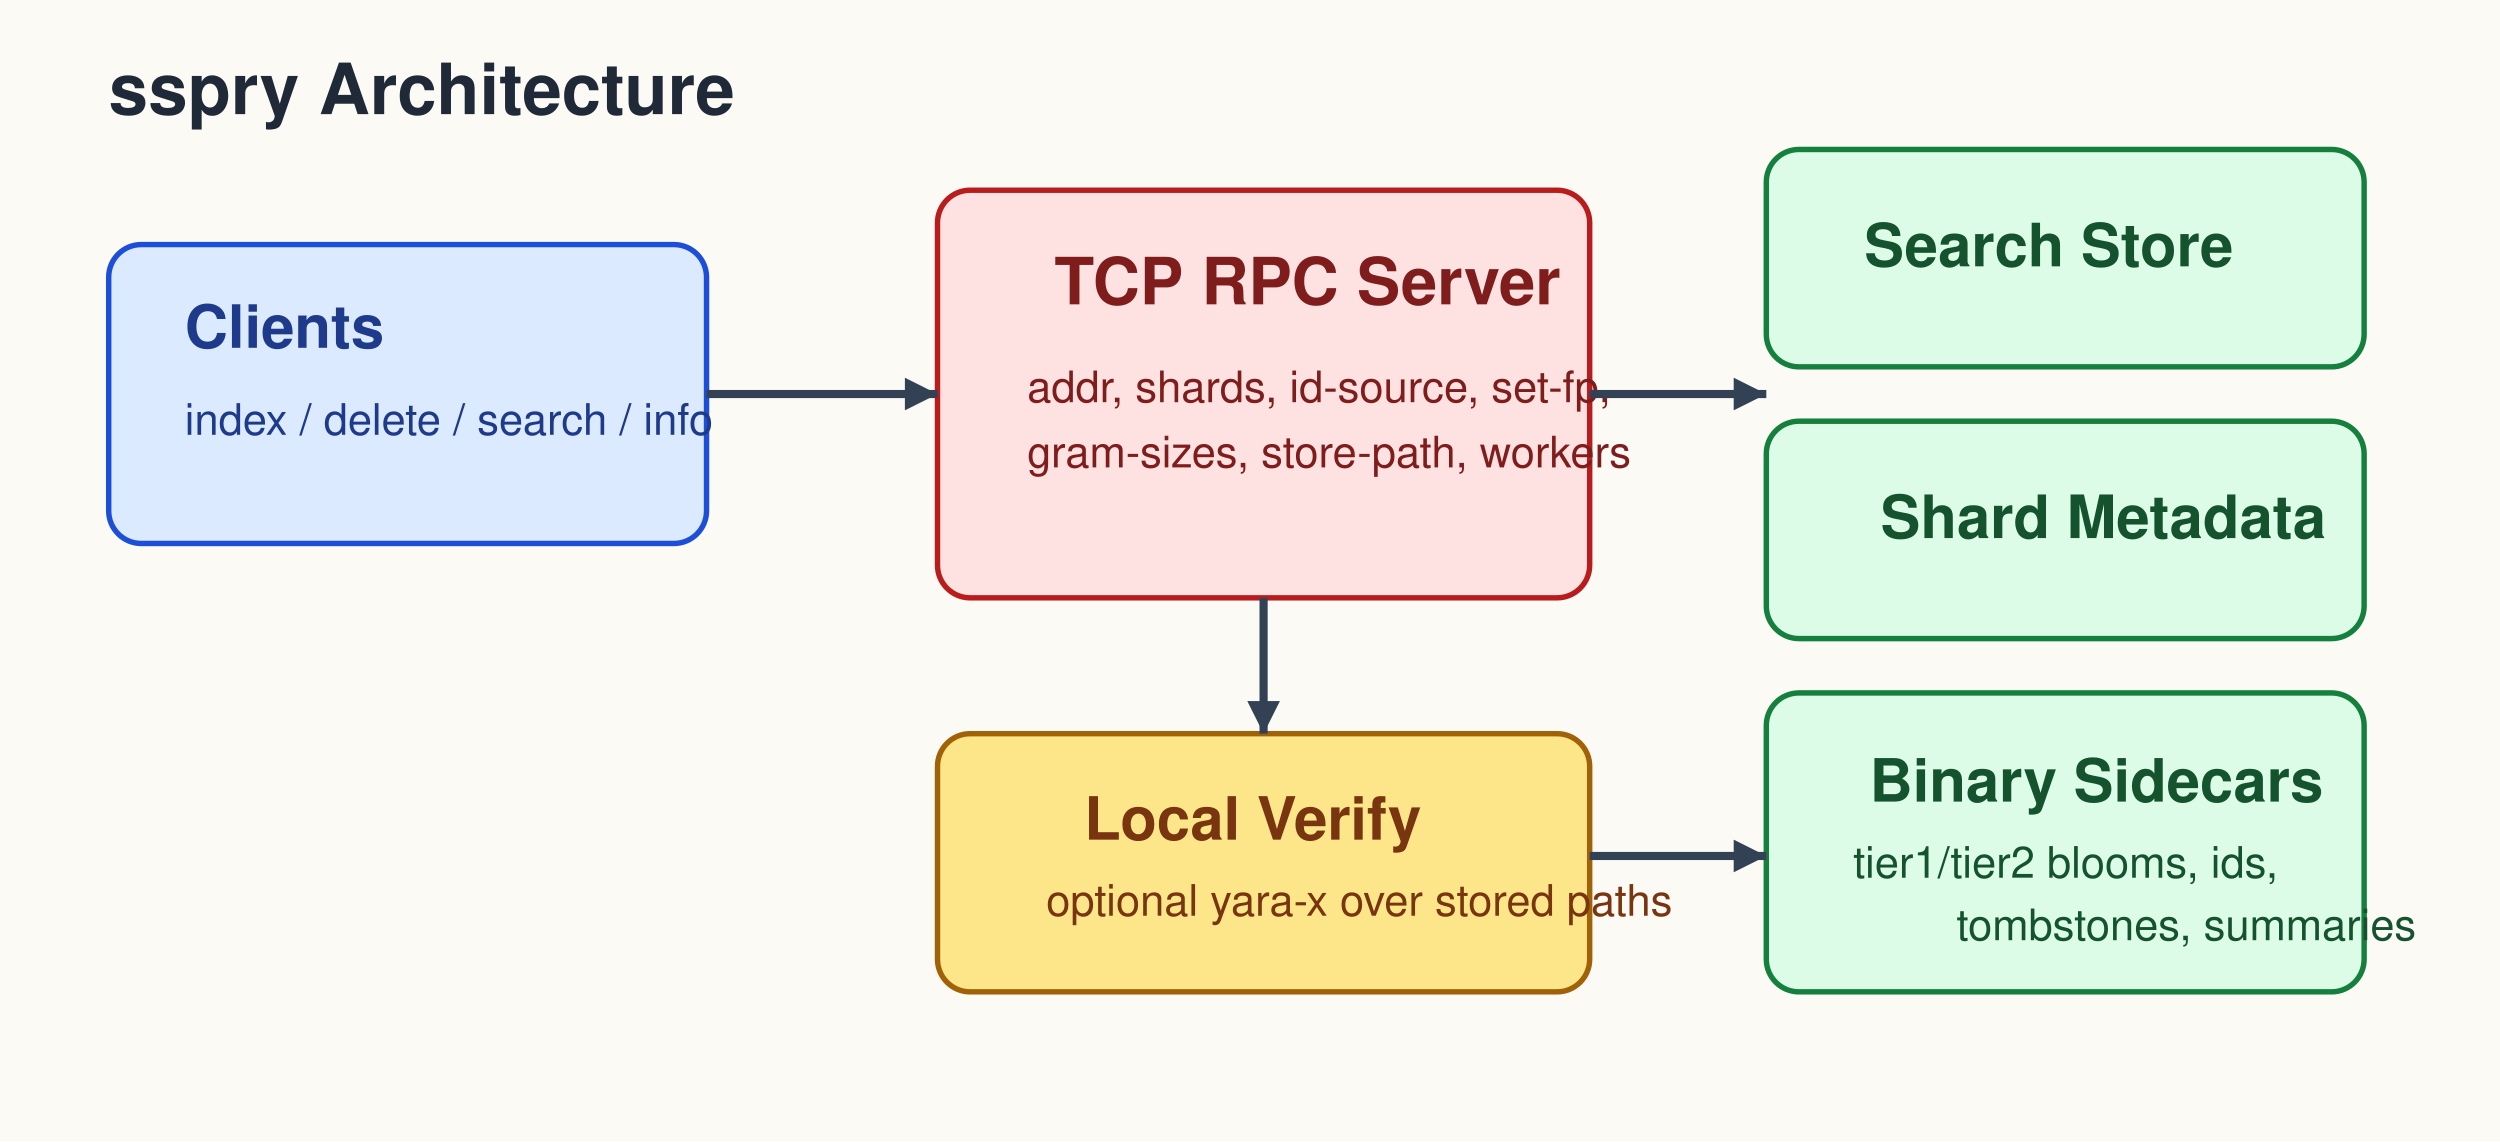
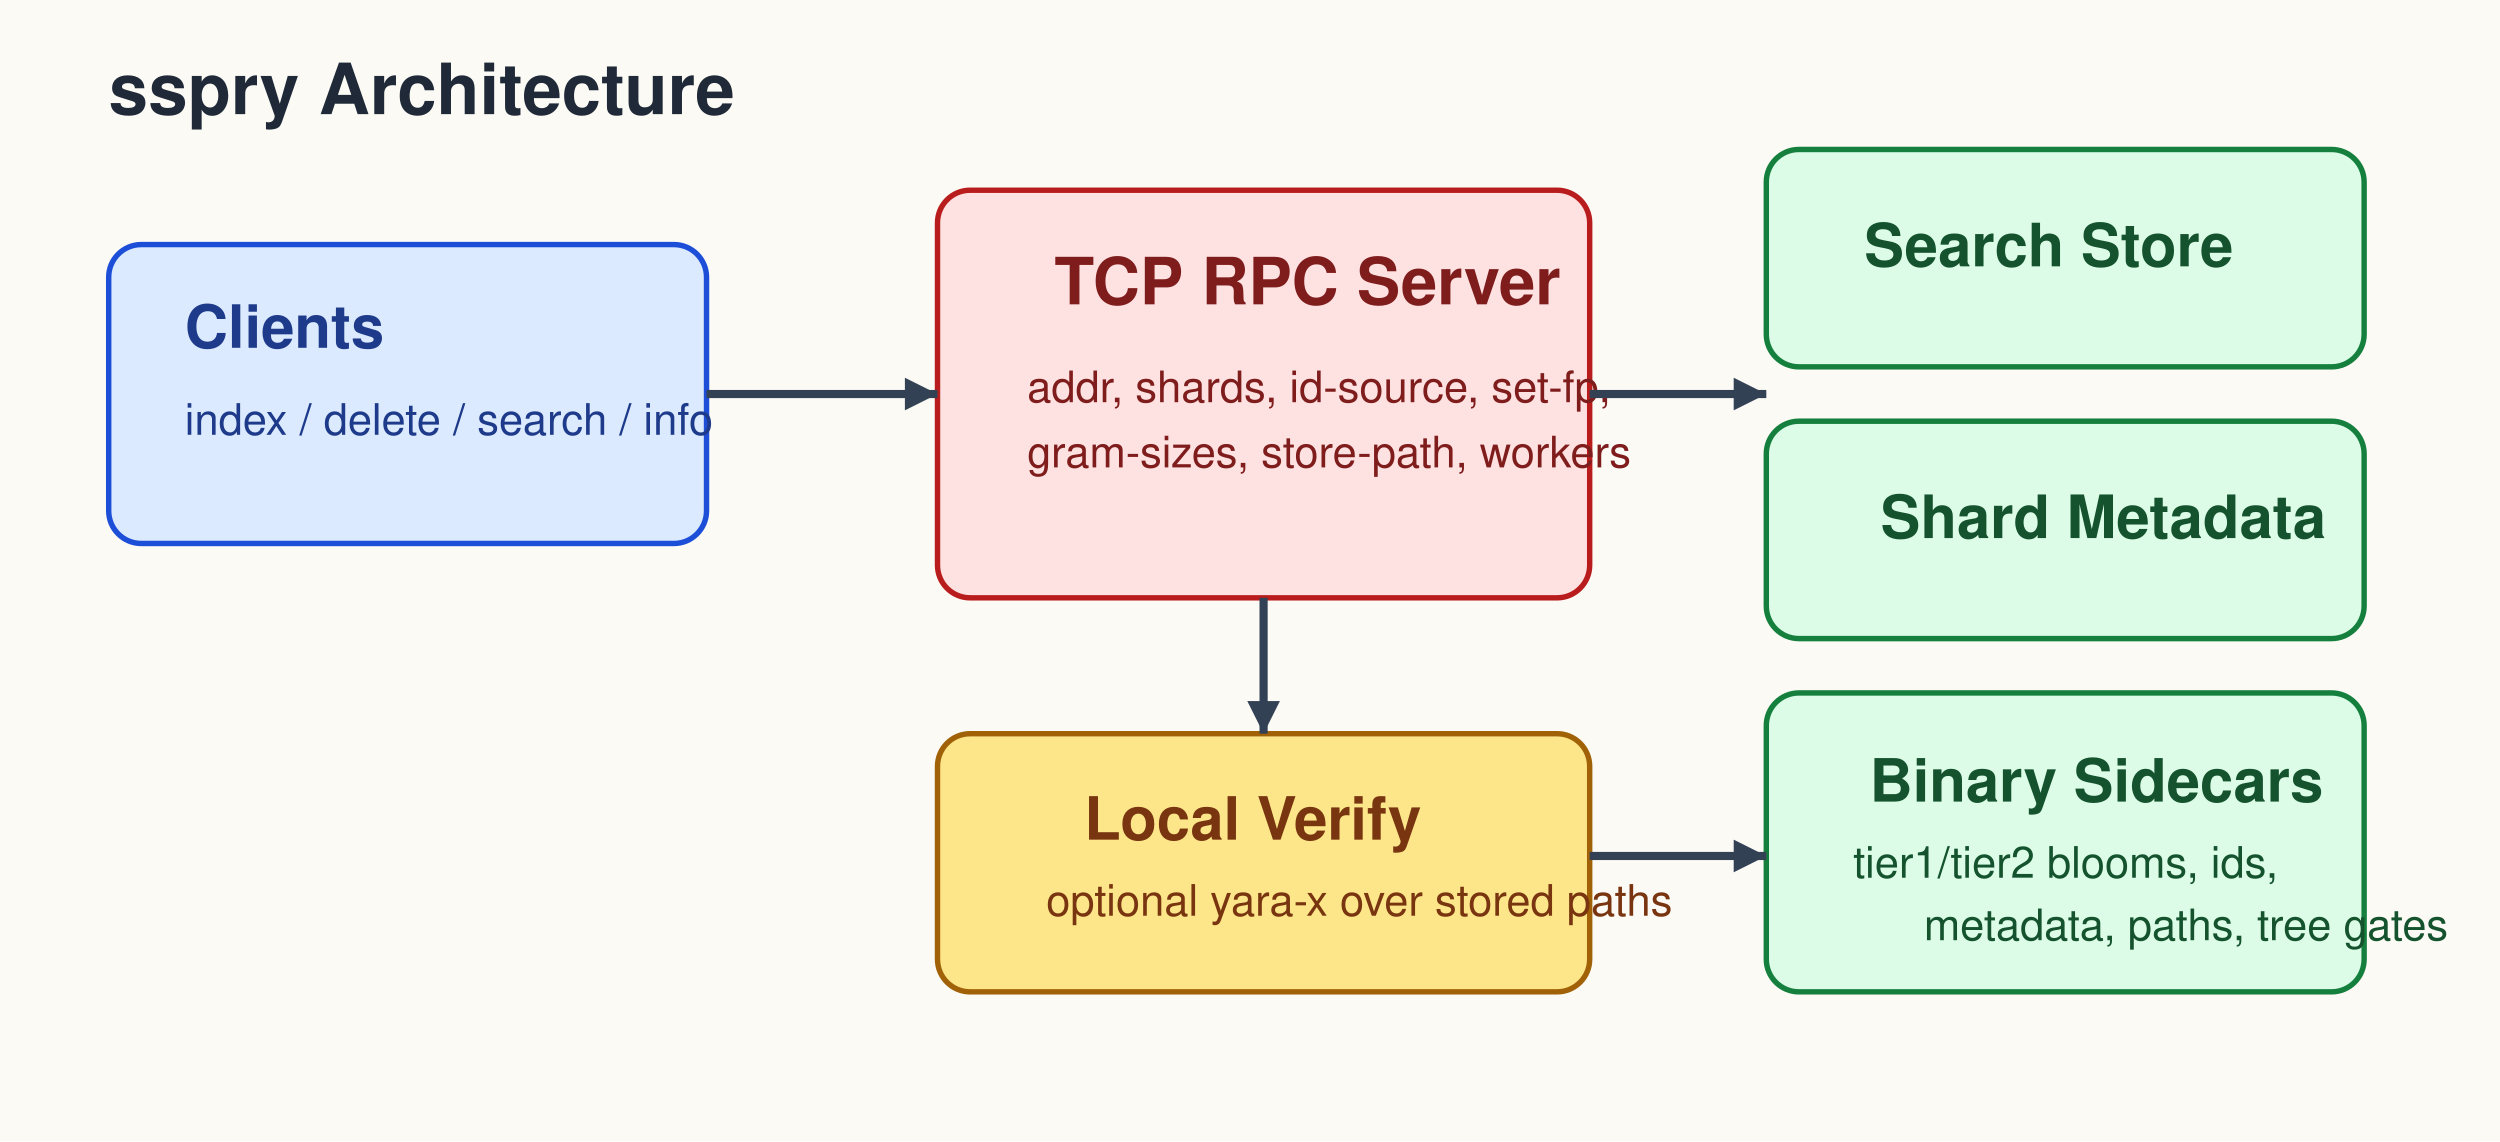
<svg xmlns="http://www.w3.org/2000/svg" width="920" height="420" viewBox="0 0 920 420">
  <rect width="920" height="420" fill="#fbfaf5" />
  <text x="40" y="42" font-family="Helvetica, Arial, sans-serif" font-size="26" font-weight="700" fill="#1f2937">sspry Architecture</text>
  <rect x="40" y="90" width="220" height="110" rx="12" fill="#dbeafe" stroke="#1d4ed8" stroke-width="2" />
  <text x="68" y="128" font-family="Helvetica, Arial, sans-serif" font-size="22" font-weight="700" fill="#1e3a8a">Clients</text>
  <text x="68" y="160" font-family="Helvetica, Arial, sans-serif" font-size="16" fill="#1e3a8a">index / delete / search / info</text>
  <rect x="345" y="70" width="240" height="150" rx="12" fill="#fee2e2" stroke="#b91c1c" stroke-width="2" />
  <text x="388" y="112" font-family="Helvetica, Arial, sans-serif" font-size="24" font-weight="700" fill="#7f1d1d">TCP RPC Server</text>
  <text x="378" y="148" font-family="Helvetica, Arial, sans-serif" font-size="16" fill="#7f1d1d">addr, shards, id-source, set-fp,</text>
  <text x="378" y="172" font-family="Helvetica, Arial, sans-serif" font-size="16" fill="#7f1d1d">gram-sizes, store-path, workers</text>
  <rect x="650" y="55" width="220" height="80" rx="12" fill="#dcfce7" stroke="#15803d" stroke-width="2" />
  <text x="686" y="98" font-family="Helvetica, Arial, sans-serif" font-size="22" font-weight="700" fill="#14532d">Search Store</text>
  <rect x="650" y="155" width="220" height="80" rx="12" fill="#dcfce7" stroke="#15803d" stroke-width="2" />
  <text x="692" y="198" font-family="Helvetica, Arial, sans-serif" font-size="22" font-weight="700" fill="#14532d">Shard Metadata</text>
  <rect x="650" y="255" width="220" height="110" rx="12" fill="#dcfce7" stroke="#15803d" stroke-width="2" />
  <text x="688" y="295" font-family="Helvetica, Arial, sans-serif" font-size="22" font-weight="700" fill="#14532d">Binary Sidecars</text>
  <text x="682" y="323" font-family="Helvetica, Arial, sans-serif" font-size="16" fill="#14532d">tier1/tier2 blooms, ids,</text>
-   <text x="720" y="346" font-family="Helvetica, Arial, sans-serif" font-size="16" fill="#14532d">tombstones, summaries</text>
+   <text x="708" y="346" font-family="Helvetica, Arial, sans-serif" font-size="16" fill="#14532d">metadata, paths, tree gates</text>
  <rect x="345" y="270" width="240" height="95" rx="12" fill="#fde68a" stroke="#a16207" stroke-width="2" />
  <text x="399" y="309" font-family="Helvetica, Arial, sans-serif" font-size="22" font-weight="700" fill="#78350f">Local Verify</text>
  <text x="385" y="337" font-family="Helvetica, Arial, sans-serif" font-size="16" fill="#78350f">optional yara-x over stored paths</text>
  <path d="M260 145 H345" stroke="#334155" stroke-width="3" fill="none" />
  <polygon points="345,145 333,139 333,151" fill="#334155" />
  <path d="M585 145 H650" stroke="#334155" stroke-width="3" fill="none" />
  <polygon points="650,145 638,139 638,151" fill="#334155" />
  <path d="M585 315 H650" stroke="#334155" stroke-width="3" fill="none" />
  <polygon points="650,315 638,309 638,321" fill="#334155" />
  <path d="M465 220 V270" stroke="#334155" stroke-width="3" fill="none" />
  <polygon points="465,270 459,258 471,258" fill="#334155" />
</svg>
